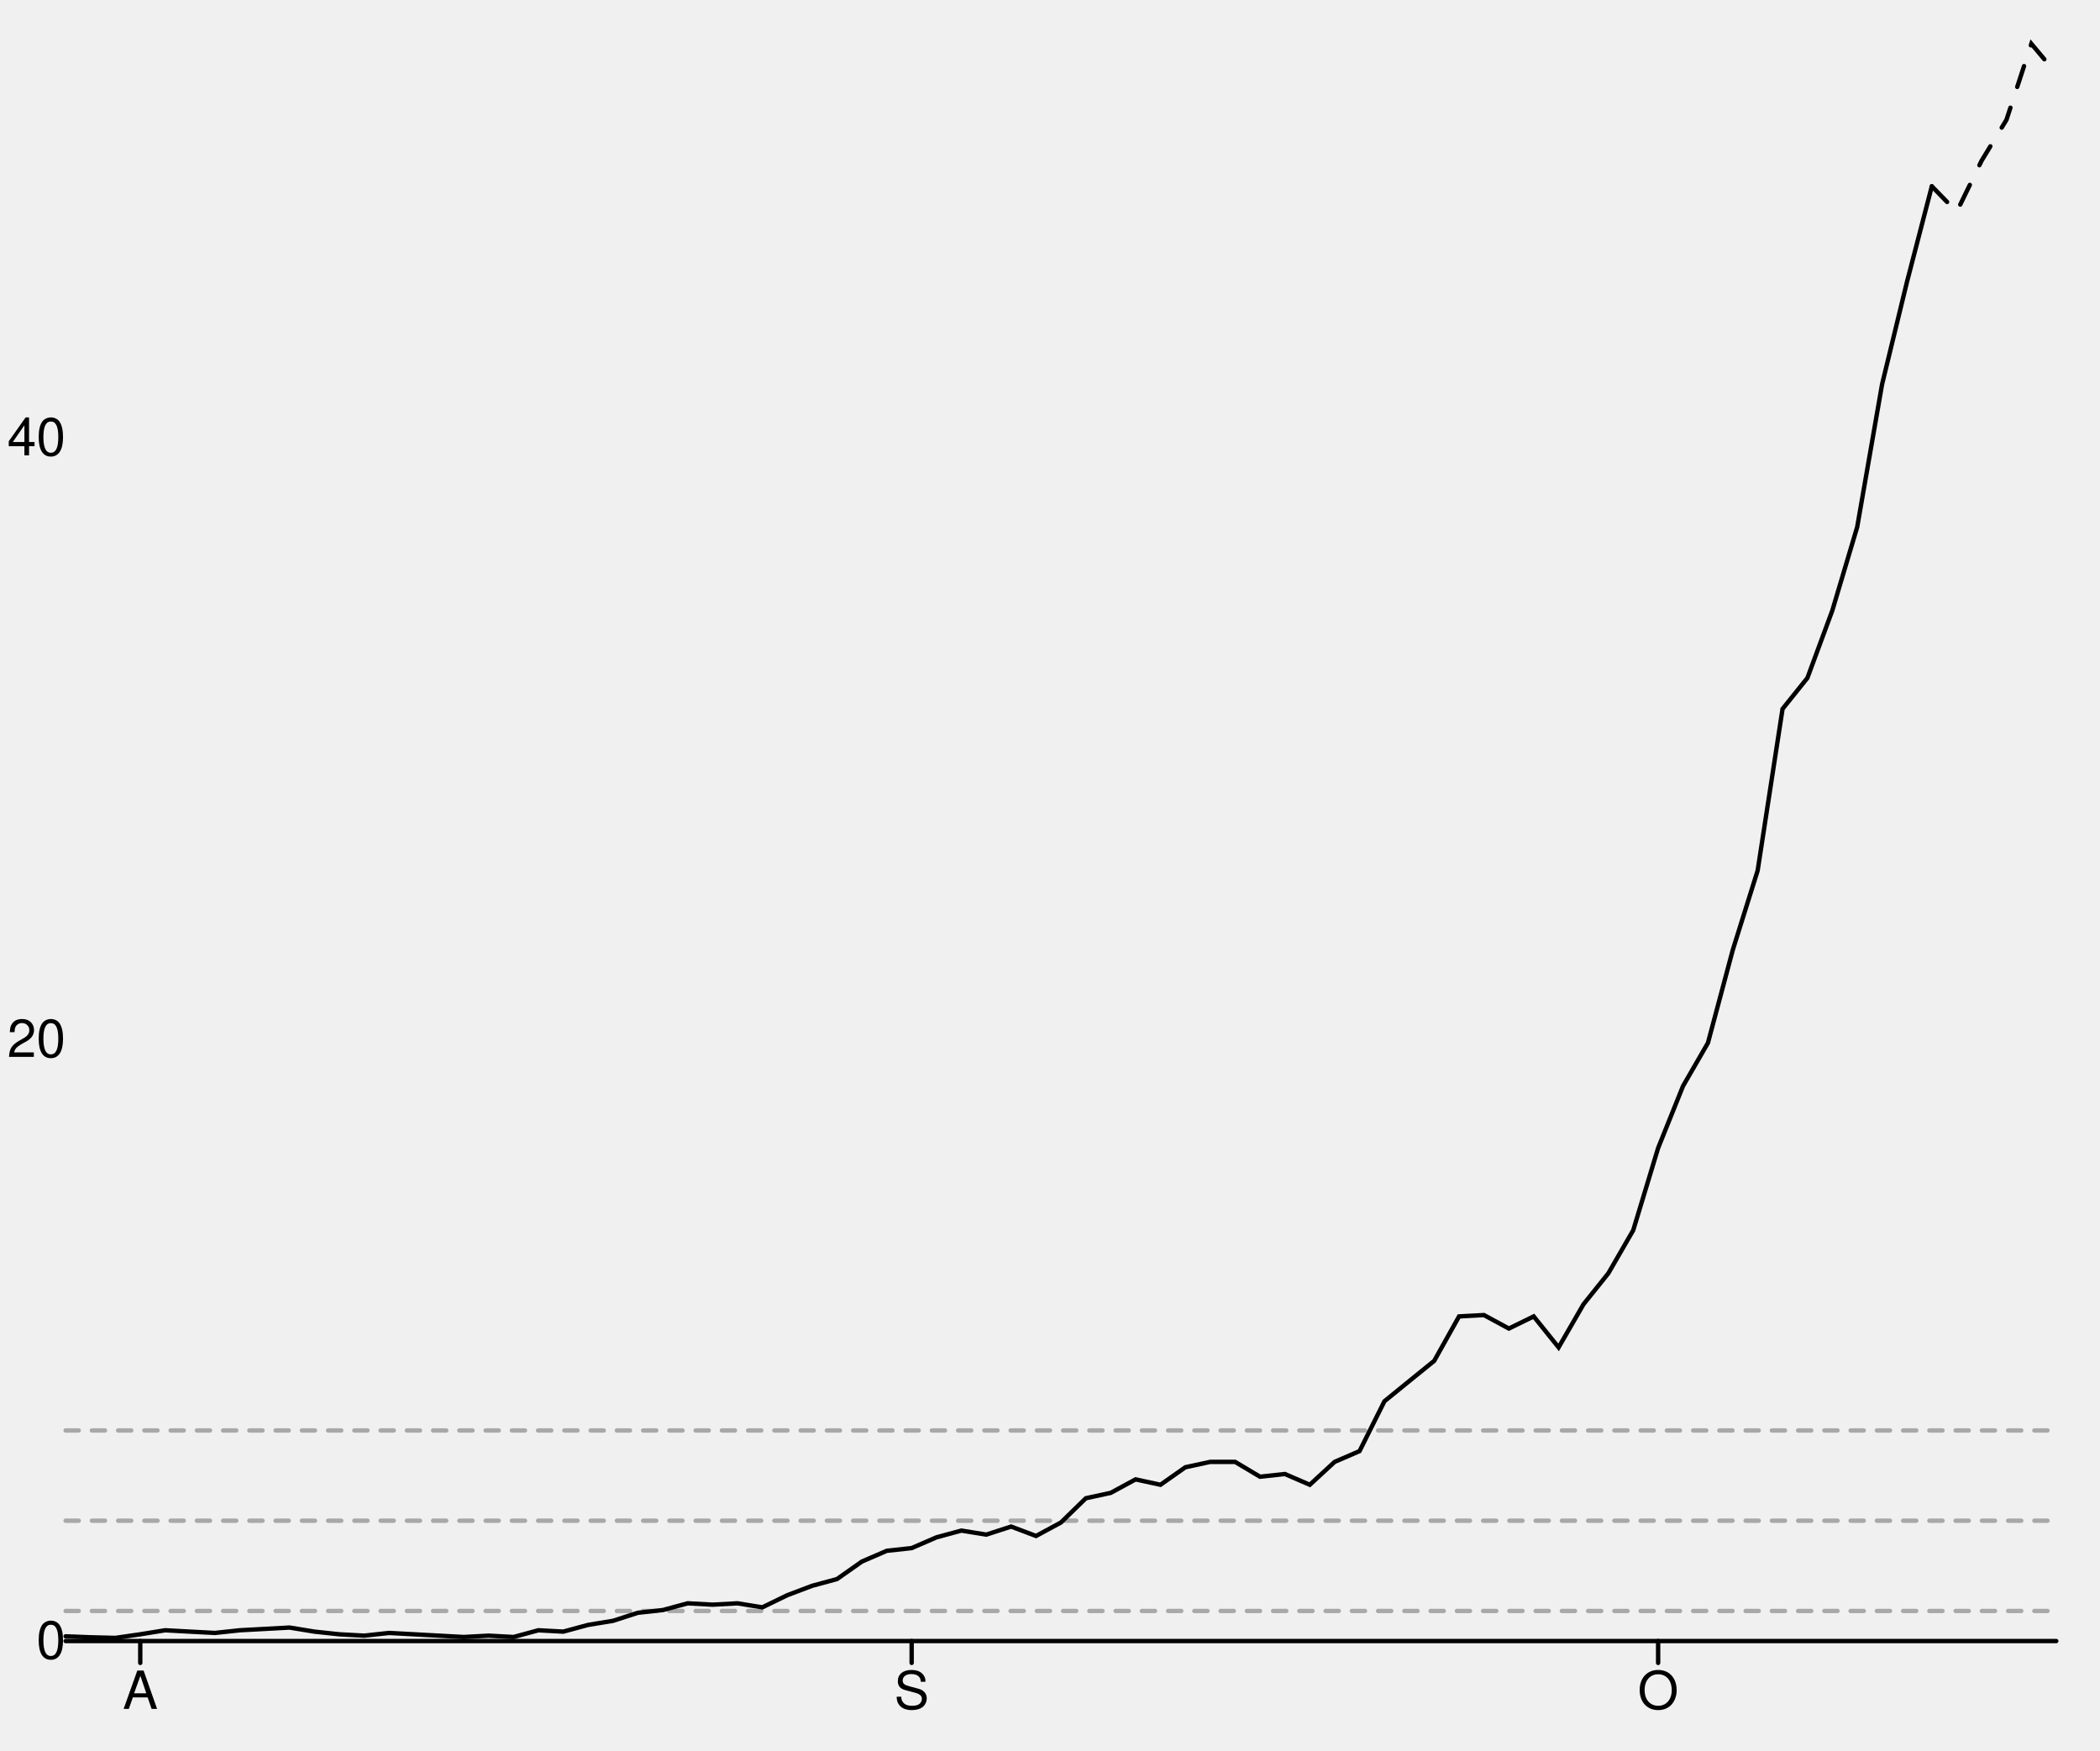
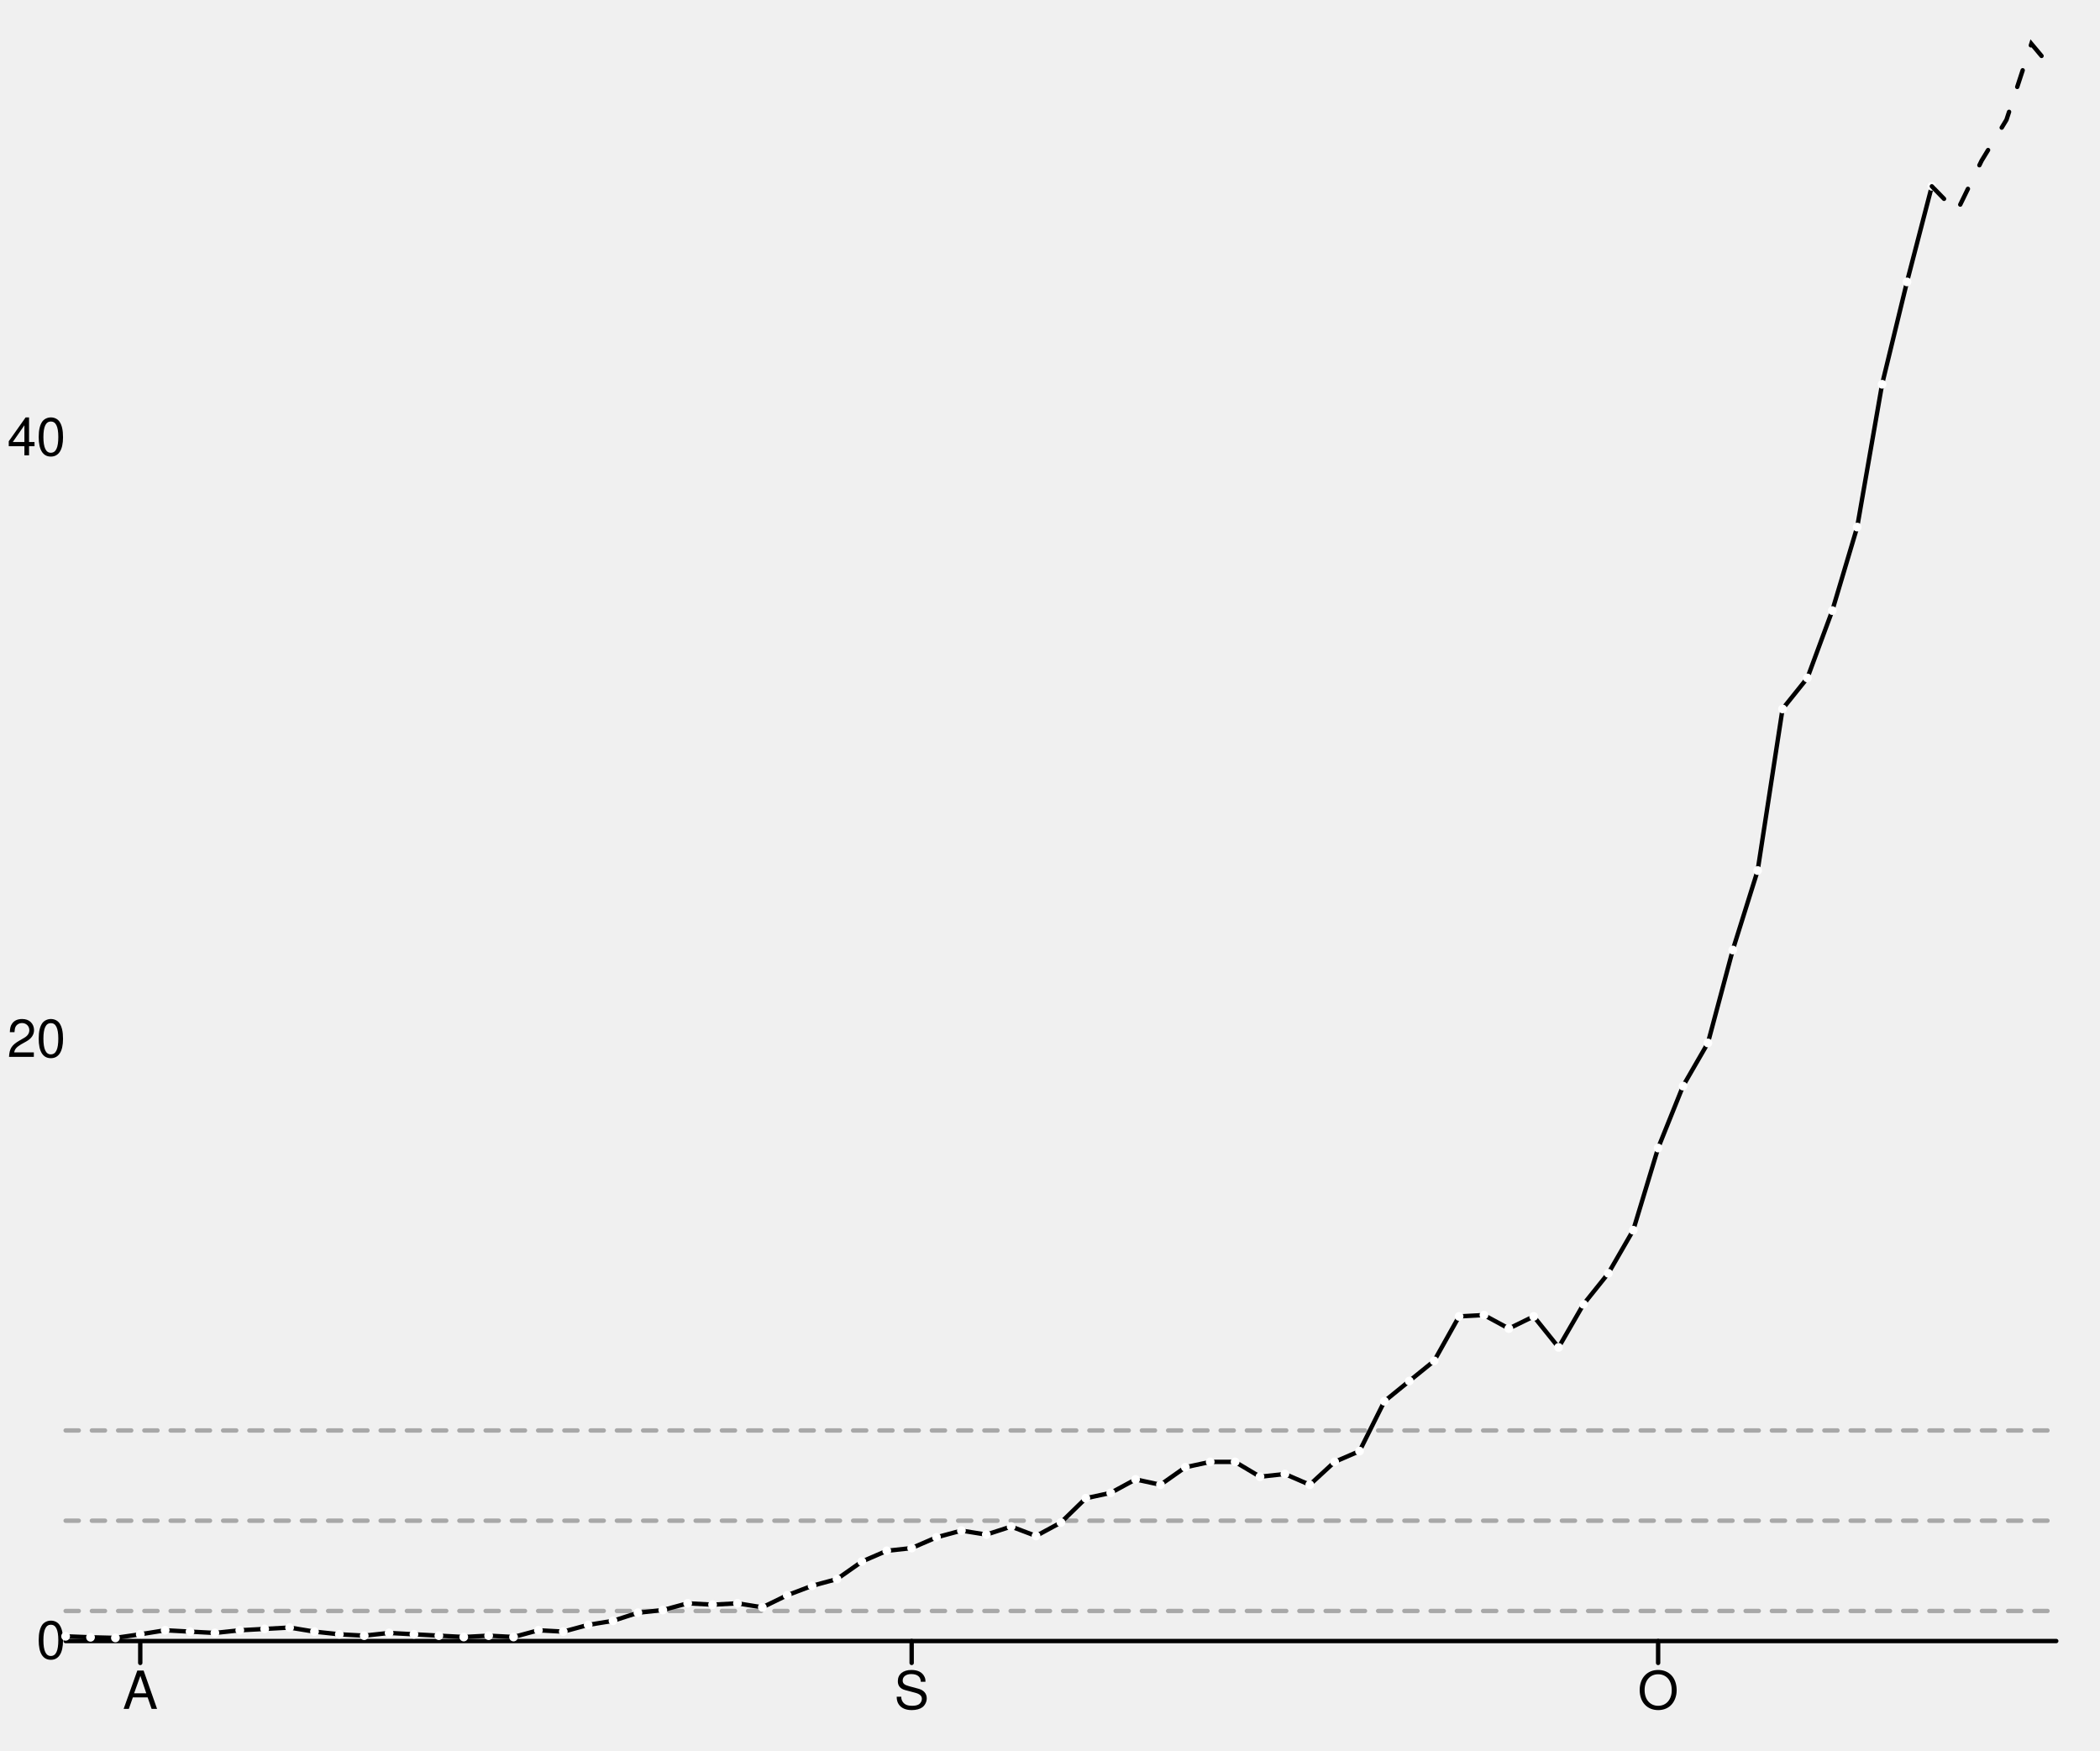
<svg xmlns="http://www.w3.org/2000/svg" width="480" height="400" viewBox="0 0 480 400" style="overflow:display" preserveAspectRatio="xMinYMin meet" overflow="visible">
  <defs>
    <style>
	.data-series path.line { fill-opacity: 0; stroke: black; }
	.data-series path.line.dotted { stroke-dasharray: 12 20 }
- 	.data-series circle { display: none; }
	.data-series:hover path.line, .data-series.on path.line { stroke-width: 1; }
	.data-series:hover circle, .data-series.on circle { display: inline; }
- 	.data-series circle:hover, .data-series circle.on { r: 1px!important; }
	.graph-grid { font-family: "Helvetica Neue",Helvetica,Arial,"Lucida Grande",sans-serif; }
	.graph-grid line { stroke: black; stroke-width: 1; stroke-linecap: round; }
	.graph-grid.graph-grid-x text { text-anchor: middle; dominant-baseline: hanging; transform: translateY(10px); }
	.graph-grid.graph-grid-y text { text-anchor: end; dominant-baseline: middle; transform: translateX(-10px); }
	</style>
  </defs>
  <g class="graph-grid graph-grid-y">
    <line x1="15.00" y1="375.00" x2="470.00" y2="375.00" data-left="15" />
    <text x="25" y="375" text-anchor="end">0</text>
    <text x="25" y="237.524" text-anchor="end">20</text>
    <text x="25" y="100.048" text-anchor="end">40</text>
    <text style="text-anchor:middle;dominant-baseline:hanging;font-weight:bold;transform: translateY(192.5px) rotate(-90deg);" />
  </g>
  <g class="graph-grid graph-grid-x">
    <line class="tick" x1="32.06" y1="375.00" x2="32.06" y2="380.00" />
    <text x="32.062" y="375" text-anchor="middle">A</text>
    <line class="tick" x1="208.38" y1="375.00" x2="208.38" y2="380.00" />
    <text x="208.375" y="375" text-anchor="middle">S</text>
    <line class="tick" x1="379.00" y1="375.00" x2="379.00" y2="380.00" />
    <text x="379" y="375" text-anchor="middle">O</text>
    <text style="text-anchor:middle;dominant-baseline:hanging;font-weight:bold;transform: translateY(192.5px) rotate(-90deg);" />
  </g>
  <g data-series="widespread" class="data-series">
    <path d="M 15.00,326.88L 470.00,326.88" id="S12000029-level-0" class="line" stroke-width="1" stroke-linecap="round" stroke-dasharray="3,3" fill-opacity="0.3" opacity="0.3" />
  </g>
  <g data-series="substantial" class="data-series">
    <path d="M 15.00,347.50L 470.00,347.50" id="S12000029-level-1" class="line" stroke-width="1" stroke-linecap="round" stroke-dasharray="3,3" fill-opacity="0.3" opacity="0.3" />
  </g>
  <g data-series="moderate" class="data-series">
    <path d="M 15.00,368.13L 470.00,368.13" id="S12000029-level-2" class="line" stroke-width="1" stroke-linecap="round" stroke-dasharray="3,3" fill-opacity="0.3" opacity="0.3" />
  </g>
  <g data-series="new-cases" class="data-series">
    <path d="M 15.00,373.92L 20.69,374.14L 26.38,374.28L 32.06,373.46L 37.75,372.54L 43.44,372.85L 49.12,373.15L 54.81,372.54L 60.50,372.23L 66.19,371.92L 71.88,372.85L 77.56,373.46L 83.25,373.77L 88.94,373.15L 94.62,373.46L 100.31,373.77L 106.00,374.08L 111.69,373.77L 117.38,374.08L 123.06,372.54L 128.75,372.85L 134.44,371.31L 140.12,370.38L 145.81,368.54L 151.50,367.92L 157.19,366.38L 162.88,366.69L 168.56,366.38L 174.25,367.30L 179.94,364.53L 185.62,362.38L 191.31,360.84L 197.00,356.84L 202.69,354.38L 208.38,353.76L 214.06,351.30L 219.75,349.76L 225.44,350.68L 231.12,348.84L 236.81,350.99L 242.50,347.91L 248.19,342.37L 253.88,341.14L 259.56,338.06L 265.25,339.29L 270.94,335.29L 276.62,334.06L 282.31,334.06L 288.00,337.45L 293.69,336.83L 299.38,339.29L 305.06,334.06L 310.75,331.60L 316.44,320.21L 322.12,315.59L 327.81,310.98L 333.50,300.82L 339.19,300.51L 344.88,303.59L 350.56,300.82L 356.25,307.90L 361.94,298.05L 367.62,290.97L 373.31,281.12L 379.00,262.34L 384.69,248.18L 390.38,238.33L 396.06,217.09L 401.75,198.93L 407.44,162.00L 413.12,154.92L 418.81,139.53L 424.50,120.44L 430.19,87.81L 435.88,64.42L 441.56,42.57" id="New cases" class="line" stroke-width="1" stroke-linecap="round" />
+     <circle cx="15.00" cy="373.92" data-y="0.16" data-x="1595980800" r="1" fill="white" />
+     <circle cx="20.69" cy="374.14" data-y="0.13" data-x="1596067200" r="1" fill="white" />
+     <circle cx="26.38" cy="374.28" data-y="0.10" data-x="1596153600" r="1" fill="white" />
+     <circle cx="32.06" cy="373.46" data-y="0.22" data-x="1596240000" r="1" fill="white" />
+     <circle cx="37.75" cy="372.54" data-y="0.36" data-x="1596326400" r="1" fill="white" />
+     <circle cx="43.44" cy="372.85" data-y="0.31" data-x="1596412800" r="1" fill="white" />
+     <circle cx="49.12" cy="373.15" data-y="0.27" data-x="1596499200" r="1" fill="white" />
+     <circle cx="54.81" cy="372.54" data-y="0.36" data-x="1596585600" r="1" fill="white" />
+     <circle cx="60.50" cy="372.23" data-y="0.40" data-x="1596672000" r="1" fill="white" />
+     <circle cx="66.19" cy="371.92" data-y="0.45" data-x="1596758400" r="1" fill="white" />
+     <circle cx="71.88" cy="372.85" data-y="0.31" data-x="1596844800" r="1" fill="white" />
+     <circle cx="77.56" cy="373.46" data-y="0.22" data-x="1596931200" r="1" fill="white" />
+     <circle cx="83.25" cy="373.77" data-y="0.18" data-x="1597017600" r="1" fill="white" />
+     <circle cx="88.94" cy="373.15" data-y="0.27" data-x="1597104000" r="1" fill="white" />
+     <circle cx="94.62" cy="373.46" data-y="0.22" data-x="1597190400" r="1" fill="white" />
+     <circle cx="100.31" cy="373.77" data-y="0.18" data-x="1597276800" r="1" fill="white" />
+     <circle cx="106.00" cy="374.08" data-y="0.13" data-x="1597363200" r="1" fill="white" />
+     <circle cx="111.69" cy="373.77" data-y="0.18" data-x="1597449600" r="1" fill="white" />
+     <circle cx="117.38" cy="374.08" data-y="0.13" data-x="1597536000" r="1" fill="white" />
+     <circle cx="123.06" cy="372.54" data-y="0.36" data-x="1597622400" r="1" fill="white" />
+     <circle cx="128.75" cy="372.85" data-y="0.31" data-x="1597708800" r="1" fill="white" />
+     <circle cx="134.44" cy="371.31" data-y="0.54" data-x="1597795200" r="1" fill="white" />
+     <circle cx="140.12" cy="370.38" data-y="0.67" data-x="1597881600" r="1" fill="white" />
+     <circle cx="145.81" cy="368.54" data-y="0.94" data-x="1597968000" r="1" fill="white" />
+     <circle cx="151.50" cy="367.92" data-y="1.03" data-x="1598054400" r="1" fill="white" />
+     <circle cx="157.19" cy="366.38" data-y="1.25" data-x="1598140800" r="1" fill="white" />
+     <circle cx="162.88" cy="366.69" data-y="1.21" data-x="1598227200" r="1" fill="white" />
+     <circle cx="168.56" cy="366.38" data-y="1.25" data-x="1598313600" r="1" fill="white" />
+     <circle cx="174.25" cy="367.30" data-y="1.12" data-x="1598400000" r="1" fill="white" />
+     <circle cx="179.94" cy="364.53" data-y="1.52" data-x="1598486400" r="1" fill="white" />
+     <circle cx="185.62" cy="362.38" data-y="1.84" data-x="1598572800" r="1" fill="white" />
+     <circle cx="191.31" cy="360.84" data-y="2.06" data-x="1598659200" r="1" fill="white" />
+     <circle cx="197.00" cy="356.84" data-y="2.64" data-x="1598745600" r="1" fill="white" />
+     <circle cx="202.69" cy="354.38" data-y="3.00" data-x="1598832000" r="1" fill="white" />
+     <circle cx="208.38" cy="353.76" data-y="3.09" data-x="1598918400" r="1" fill="white" />
+     <circle cx="214.06" cy="351.30" data-y="3.45" data-x="1599004800" r="1" fill="white" />
+     <circle cx="219.75" cy="349.76" data-y="3.67" data-x="1599091200" r="1" fill="white" />
+     <circle cx="225.44" cy="350.68" data-y="3.54" data-x="1599177600" r="1" fill="white" />
+     <circle cx="231.12" cy="348.84" data-y="3.81" data-x="1599264000" r="1" fill="white" />
+     <circle cx="236.81" cy="350.99" data-y="3.49" data-x="1599350400" r="1" fill="white" />
+     <circle cx="242.50" cy="347.91" data-y="3.94" data-x="1599436800" r="1" fill="white" />
+     <circle cx="248.19" cy="342.37" data-y="4.75" data-x="1599523200" r="1" fill="white" />
+     <circle cx="253.88" cy="341.14" data-y="4.93" data-x="1599609600" r="1" fill="white" />
+     <circle cx="259.56" cy="338.06" data-y="5.37" data-x="1599696000" r="1" fill="white" />
+     <circle cx="265.25" cy="339.29" data-y="5.19" data-x="1599782400" r="1" fill="white" />
+     <circle cx="270.94" cy="335.29" data-y="5.78" data-x="1599868800" r="1" fill="white" />
+     <circle cx="276.62" cy="334.06" data-y="5.96" data-x="1599955200" r="1" fill="white" />
+     <circle cx="282.31" cy="334.06" data-y="5.96" data-x="1600041600" r="1" fill="white" />
+     <circle cx="288.00" cy="337.45" data-y="5.46" data-x="1600128000" r="1" fill="white" />
+     <circle cx="293.69" cy="336.83" data-y="5.55" data-x="1600214400" r="1" fill="white" />
+     <circle cx="299.38" cy="339.29" data-y="5.19" data-x="1600300800" r="1" fill="white" />
+     <circle cx="305.06" cy="334.06" data-y="5.96" data-x="1600387200" r="1" fill="white" />
+     <circle cx="310.75" cy="331.60" data-y="6.31" data-x="1600473600" r="1" fill="white" />
+     <circle cx="316.44" cy="320.21" data-y="7.97" data-x="1600560000" r="1" fill="white" />
+     <circle cx="322.12" cy="315.59" data-y="8.64" data-x="1600646400" r="1" fill="white" />
+     <circle cx="327.81" cy="310.98" data-y="9.31" data-x="1600732800" r="1" fill="white" />
+     <circle cx="333.50" cy="300.82" data-y="10.79" data-x="1600819200" r="1" fill="white" />
+     <circle cx="339.19" cy="300.51" data-y="10.84" data-x="1600905600" r="1" fill="white" />
+     <circle cx="344.88" cy="303.59" data-y="10.39" data-x="1600992000" r="1" fill="white" />
+     <circle cx="350.56" cy="300.82" data-y="10.79" data-x="1601078400" r="1" fill="white" />
+     <circle cx="356.25" cy="307.90" data-y="9.76" data-x="1601164800" r="1" fill="white" />
+     <circle cx="361.94" cy="298.05" data-y="11.19" data-x="1601251200" r="1" fill="white" />
+     <circle cx="367.62" cy="290.97" data-y="12.22" data-x="1601337600" r="1" fill="white" />
+     <circle cx="373.31" cy="281.12" data-y="13.66" data-x="1601424000" r="1" fill="white" />
+     <circle cx="379.00" cy="262.34" data-y="16.39" data-x="1601510400" r="1" fill="white" />
+     <circle cx="384.69" cy="248.18" data-y="18.45" data-x="1601596800" r="1" fill="white" />
+     <circle cx="390.38" cy="238.33" data-y="19.88" data-x="1601683200" r="1" fill="white" />
+     <circle cx="396.06" cy="217.09" data-y="22.97" data-x="1601769600" r="1" fill="white" />
+     <circle cx="401.75" cy="198.93" data-y="25.61" data-x="1601856000" r="1" fill="white" />
+     <circle cx="407.44" cy="162.00" data-y="30.99" data-x="1601942400" r="1" fill="white" />
+     <circle cx="413.12" cy="154.92" data-y="32.02" data-x="1602028800" r="1" fill="white" />
+     <circle cx="418.81" cy="139.53" data-y="34.26" data-x="1602115200" r="1" fill="white" />
+     <circle cx="424.50" cy="120.44" data-y="37.03" data-x="1602201600" r="1" fill="white" />
+     <circle cx="430.19" cy="87.81" data-y="41.78" data-x="1602288000" r="1" fill="white" />
+     <circle cx="435.88" cy="64.42" data-y="45.18" data-x="1602374400" r="1" fill="white" />
+     <circle cx="441.56" cy="42.57" data-y="48.36" data-x="1602460800" r="1" fill="white" />
  </g>
  <g data-series="recent-cases" class="data-series">
-     <path d="M 441.56,42.57L 447.25,48.41L 452.94,36.72L 458.62,27.38L 464.31,10.00L 470.00,16.79" id="Recent cases" class="line" stroke-width="1" stroke-linecap="round" stroke-dasharray="5,5" />
+     <path d="M 441.56,42.57L 447.25,48.41L 452.94,36.72L 458.62,27.38L 464.31,10.00L 470.00,16.79" id="Recent cases" class="line" stroke-width="1" stroke-linecap="round" stroke-dasharray="4,6" />
  </g>
</svg>
